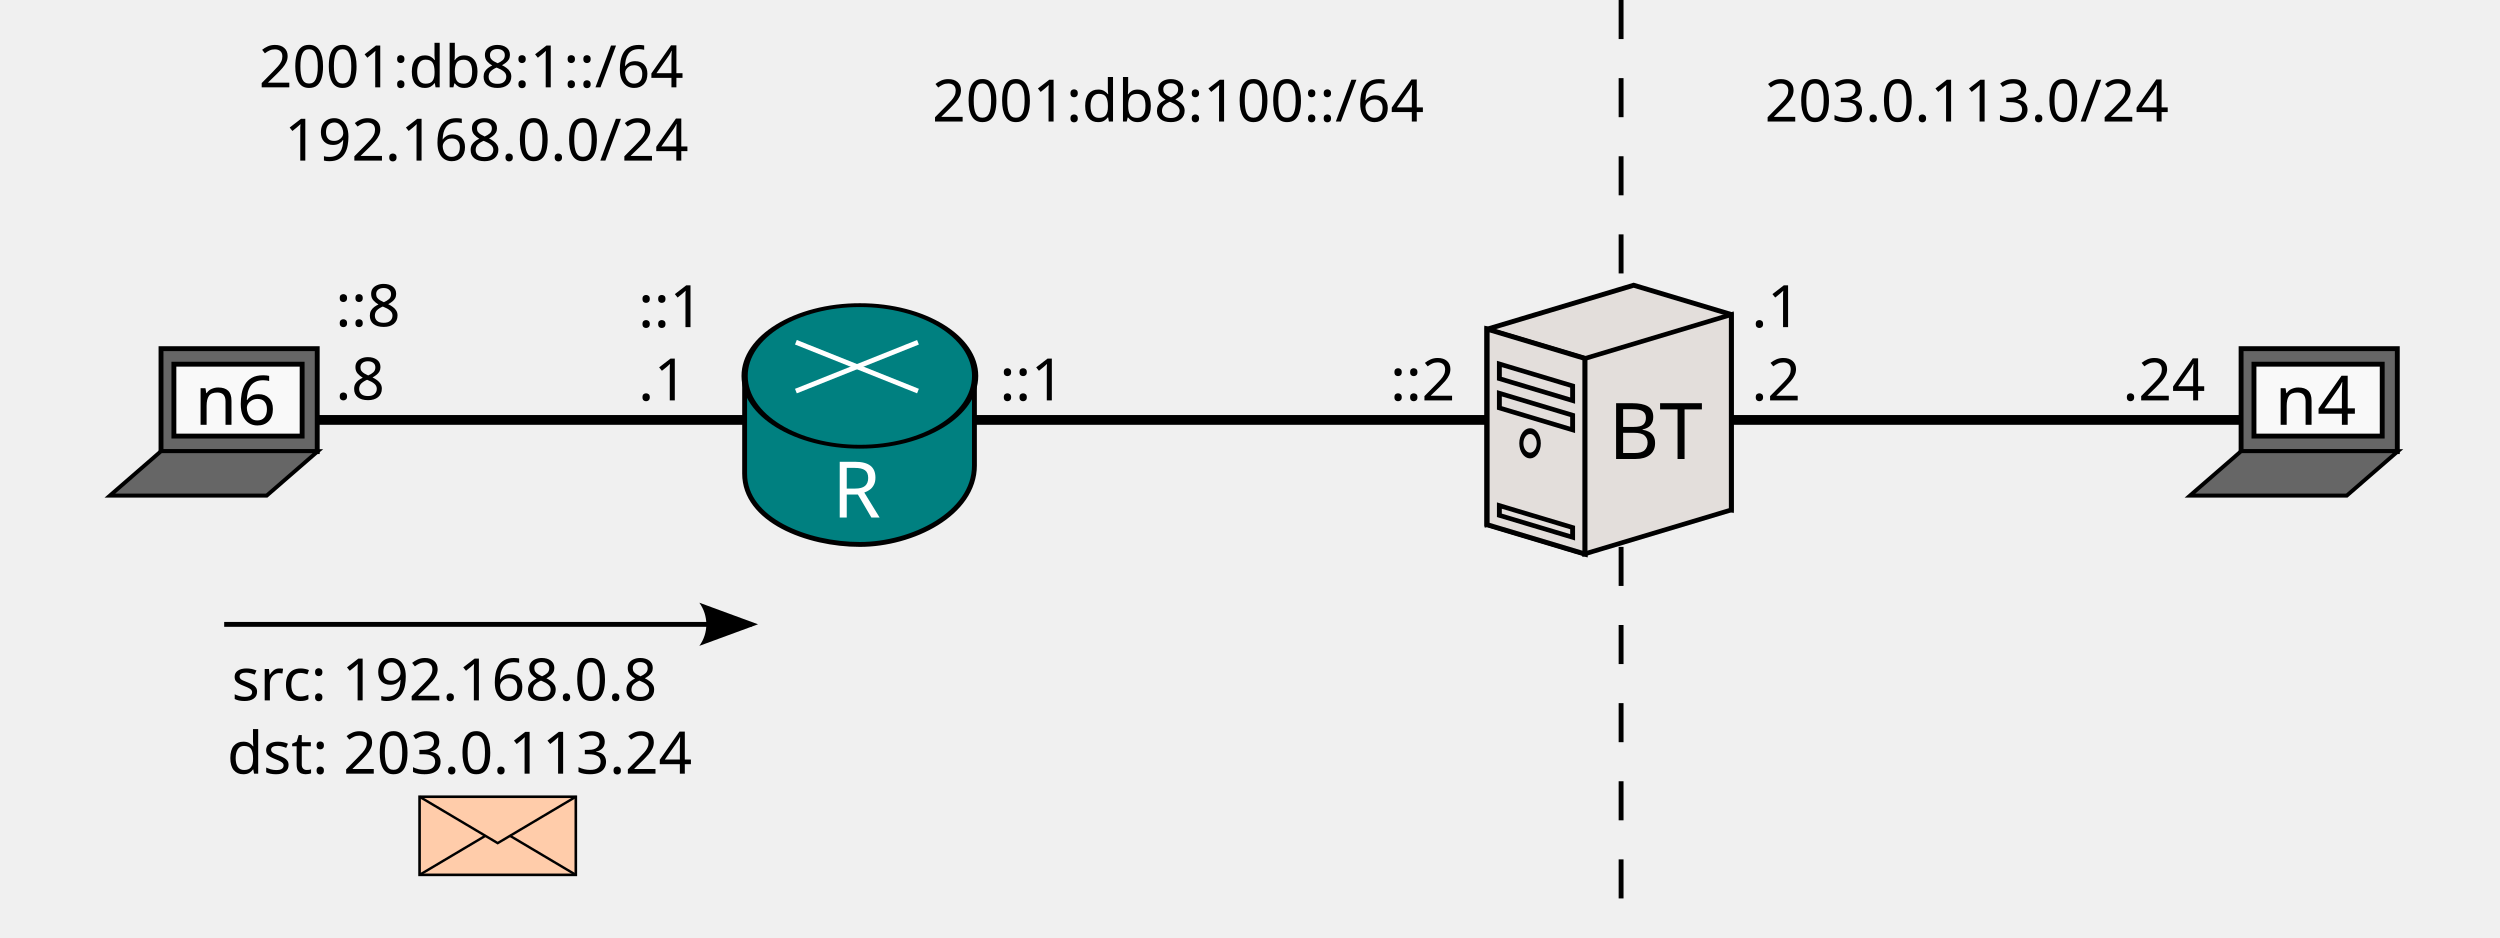
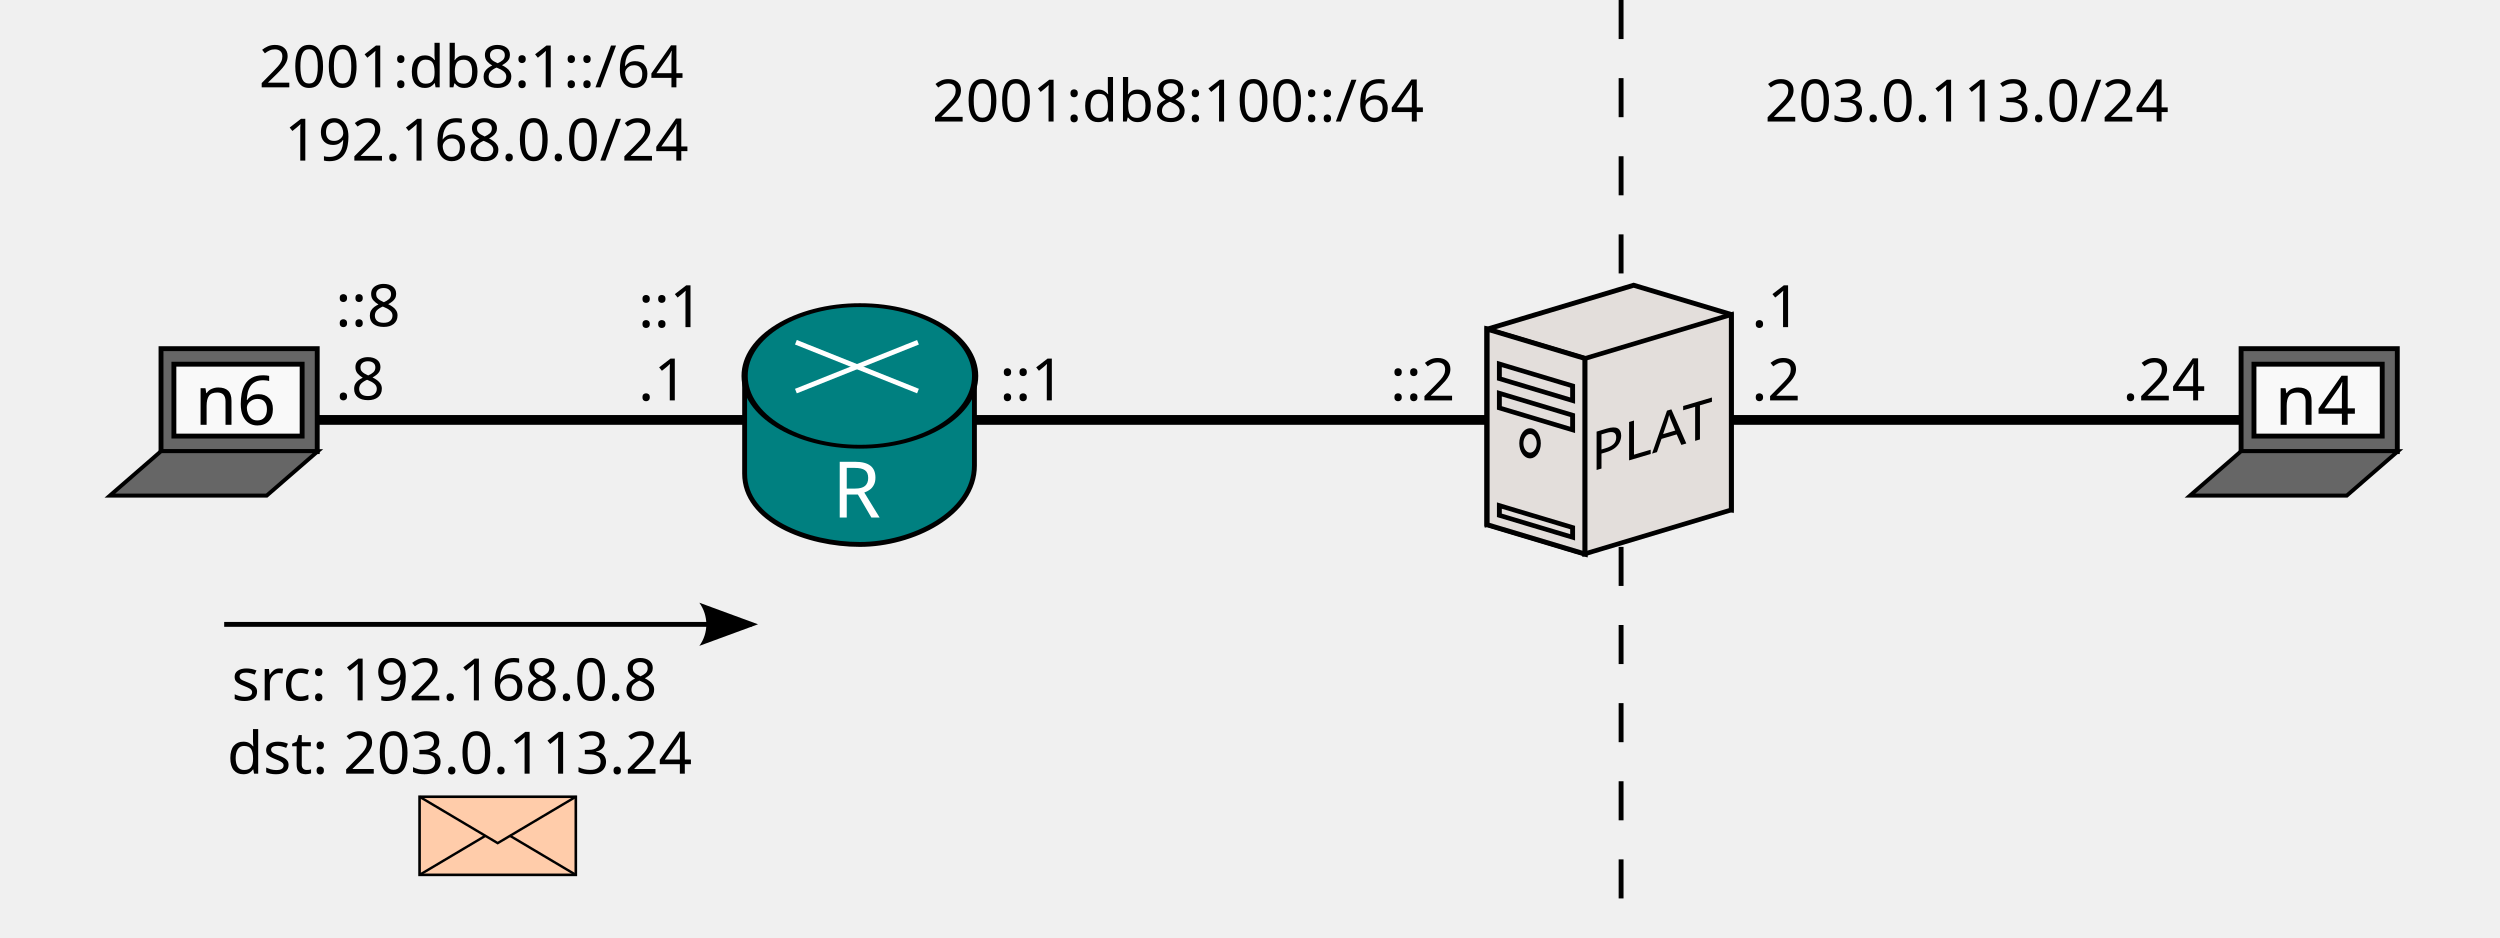
<svg xmlns="http://www.w3.org/2000/svg" xmlns:xlink="http://www.w3.org/1999/xlink" width="512" height="192" id="svg2" version="1.1">
  <defs id="defs4">
    <marker orient="auto" refY="0" refX="0" id="Arrow2Lend" style="overflow:visible">
      <path id="path4784" style="fill-rule:evenodd;stroke-width:0.625;stroke-linejoin:round" d="M 8.719,4.034 -2.207,0.016 8.719,-4.002 c -1.745,2.372 -1.735,5.617 -6e-7,8.035 z" transform="matrix(-1.1,0,0,-1.1,-1.1,0)" />
    </marker>
  </defs>
  <g id="layer1" transform="translate(0,-860.3622)" style="display:inline">
    <path style="fill:none;stroke:#000000;stroke-width:2;stroke-linecap:butt;stroke-linejoin:miter;stroke-opacity:1;stroke-miterlimit:4;stroke-dasharray:none" d="m 48,946.362 424,0" id="path3823" />
    <path style="fill:none;stroke:#000000;stroke-width:1;stroke-linecap:butt;stroke-linejoin:miter;stroke-miterlimit:4;stroke-opacity:1;stroke-dasharray:8, 8;stroke-dashoffset:0" d="m 332,860.362 0,192" id="path3076" />
    <g id="g3150" transform="translate(-120,173.0938)">
      <path id="path3789" d="m 272.5,764.425 0,19.844 c 0,9.528 12.858,14.5 23.594,14.5 10.735,0 23.469,-6.296 23.469,-16.156 l 0,-18.188 z" style="fill:#008080;stroke:#000000;stroke-width:1;stroke-miterlimit:4;stroke-opacity:1;stroke-dasharray:none" />
      <path transform="matrix(0.4859544,0,0,0.2985185,260.004,694.0408)" d="m 122.857,235.219 c 0,26.825 -21.746,48.571 -48.571,48.571 -26.825,0 -48.571,-21.746 -48.571,-48.571 0,-26.825 21.746,-48.571 48.571,-48.571 26.825,0 48.571,21.746 48.571,48.571 z" id="path3771" style="fill:#008080;stroke:#000000;stroke-width:2.626;stroke-miterlimit:4;stroke-opacity:1;stroke-dasharray:none" />
      <path id="path3800" d="m 283,757.362 25,10" style="fill:none;stroke:#ffffff;stroke-width:1px;stroke-linecap:butt;stroke-linejoin:miter;stroke-opacity:1" />
      <path id="path3802" d="m 308,757.362 -25,10" style="fill:none;stroke:#ffffff;stroke-width:1px;stroke-linecap:butt;stroke-linejoin:miter;stroke-opacity:1" />
    </g>
    <text xml:space="preserve" style="font-size:16px;font-style:normal;font-weight:normal;line-height:125%;letter-spacing:0px;word-spacing:0px;fill:#ffffff;fill-opacity:1;stroke:none;font-family:Sans" x="170.43" y="966.362" id="text3019">
      <tspan id="tspan3021" x="170.43" y="966.362">R</tspan>
    </text>
    <g id="g3141" style="display:inline" transform="matrix(0.7270794,0,0,0.7270794,12.98127,140.8063)">
      <rect style="fill:#666666;stroke:#000000;stroke-width:1.375;stroke-miterlimit:4;stroke-dasharray:none" id="rect3143" width="44" height="29" x="27.5" y="163.5" transform="translate(0,924.3622)" />
      <rect style="fill:#666666;stroke:#000000;stroke-width:1.699;stroke-miterlimit:4;stroke-dasharray:none" id="rect3145" width="44.176" height="19.089" x="1313.716" y="1703.361" transform="matrix(1,0,-0.7551013,0.6556081,0,0)" />
      <rect transform="translate(0,924.3622)" style="fill:#f9f9f9;stroke:#000000;stroke-width:1.375;stroke-miterlimit:4;stroke-dasharray:none" id="rect3147" width="36.125" height="20.25" x="31.125" y="167.875" />
    </g>
    <text xml:space="preserve" style="font-size:14px;font-style:normal;font-weight:normal;line-height:125%;letter-spacing:0px;word-spacing:0px;fill:#000000;fill-opacity:1;stroke:none;font-family:Sans" x="39.891" y="947.362" id="text3023">
      <tspan id="tspan3025" x="39.891" y="947.362">n6</tspan>
    </text>
    <g id="use3037" style="display:inline" transform="translate(304.5723,724.1521)">
      <path style="fill:#e3dedb;stroke:#000000;stroke-width:1;stroke-miterlimit:4;stroke-opacity:1;stroke-dasharray:none;stroke-dashoffset:0;display:inline" d="m 30,194.625 -30,9 0,40 30,-9 20,6 0,-40 -20,-6 z" id="path3046" />
      <rect style="fill:#ffe680;stroke:#000000;stroke-width:1.145;stroke-miterlimit:4;stroke-opacity:1;stroke-dasharray:none;stroke-dashoffset:0;display:inline" id="rect3048" width="20" height="40" x="0" y="1000" transform="matrix(1,0.3,0,1,0,-796.3622)" />
      <rect transform="matrix(1,-0.3,0,1,0,-796.3622)" y="1012" x="20" height="40" width="30" id="rect3050" style="fill:#e3dedb;stroke:#000000;stroke-width:1;stroke-miterlimit:4;stroke-opacity:1;stroke-dasharray:none;stroke-dashoffset:0;display:inline" />
      <rect transform="matrix(1,0.3,0,1,0,-796.3622)" y="1000" x="0" height="40" width="20" id="rect3052" style="fill:#e3dedb;stroke:#000000;stroke-width:1;stroke-miterlimit:4;stroke-opacity:1;stroke-dasharray:none;stroke-dashoffset:0;display:inline" />
      <rect style="fill:none;stroke:#000000;stroke-width:1;stroke-miterlimit:4;stroke-opacity:1;stroke-dasharray:none;stroke-dashoffset:0;display:inline" id="rect3054" width="15" height="3" x="2.5" y="210" transform="matrix(1,0.3,0,1,0,0)" />
      <rect transform="matrix(1,0.3,0,1,0,0)" y="216" x="2.5" height="3" width="15" id="rect3056" style="fill:none;stroke:#000000;stroke-width:1;stroke-miterlimit:4;stroke-opacity:1;stroke-dasharray:none;stroke-dashoffset:0;display:inline" />
      <rect style="fill:none;stroke:#000000;stroke-width:1;stroke-miterlimit:4;stroke-opacity:1;stroke-dasharray:none;stroke-dashoffset:0;display:inline" id="rect3058" width="15" height="2" x="2.5" y="239" transform="matrix(1,0.3,0,1,0,0)" />
      <path style="fill:none;stroke:#000000;stroke-width:1.184;stroke-miterlimit:4;stroke-opacity:1;stroke-dasharray:none;stroke-dashoffset:0" id="path3060" d="m 12,227 c 0,1.381 -1.119,2.5 -2.5,2.5 -1.381,0 -2.5,-1.119 -2.5,-2.5 0,-1.381 1.119,-2.5 2.5,-2.5 1.381,0 2.5,1.119 2.5,2.5 z" transform="matrix(0.7130212,0,0,1,2.008852,0)" />
    </g>
-     <text id="text3039" y="954.362" x="329.43" style="font-size:16px;font-style:normal;font-weight:normal;line-height:125%;letter-spacing:0px;word-spacing:0px;fill:#000000;fill-opacity:1;stroke:none;font-family:Sans" xml:space="preserve">
-       <tspan y="954.362" x="329.43" id="tspan3041">BT</tspan>
-     </text>
    <use x="0" y="0" xlink:href="#g3141" id="use3051" transform="translate(426,0)" width="512" height="256" />
    <text id="text3053" y="947.362" x="465.891" style="font-size:14px;font-style:normal;font-weight:normal;line-height:125%;letter-spacing:0px;word-spacing:0px;fill:#000000;fill-opacity:1;stroke:none;font-family:Sans" xml:space="preserve">
      <tspan y="947.362" x="465.891" id="tspan3055">n4</tspan>
    </text>
    <flowRoot xml:space="preserve" id="flowRoot3068" style="font-size:12px;font-style:normal;font-weight:normal;line-height:125%;letter-spacing:0px;word-spacing:0px;fill:#000000;fill-opacity:1;stroke:none;font-family:Sans" transform="translate(0,796.3622)">
      <flowRegion id="flowRegion3070">
        <rect id="rect3072" width="198.741" height="116.942" x="13.33" y="-59.077" />
      </flowRegion>
      <flowPara id="flowPara3074" />
    </flowRoot>
    <text xml:space="preserve" style="font-size:12px;font-style:normal;font-weight:normal;text-align:center;line-height:125%;letter-spacing:0px;word-spacing:0px;text-anchor:middle;fill:#000000;fill-opacity:1;stroke:none;font-family:Sans" x="107.438" y="878.249" id="text3028">
      <tspan id="tspan3030" x="107.438" y="878.249">2001:db8:1::/64</tspan>
      <tspan x="107.438" y="893.249" id="tspan3032">192.168.0.0/24</tspan>
    </text>
    <text xml:space="preserve" style="font-size:12px;font-style:normal;font-weight:normal;line-height:125%;letter-spacing:0px;word-spacing:0px;fill:#000000;fill-opacity:1;stroke:none;font-family:Sans" x="68.717" y="927.192" id="text3034">
      <tspan id="tspan3036" x="68.717" y="927.192">::8</tspan>
      <tspan x="68.717" y="942.192" id="tspan3038">.8</tspan>
    </text>
    <text xml:space="preserve" style="font-size:12px;font-style:normal;font-weight:normal;line-height:125%;letter-spacing:0px;word-spacing:0px;fill:#000000;fill-opacity:1;stroke:none;font-family:Sans" x="130.717" y="927.362" id="text3040">
      <tspan id="tspan3042" x="130.717" y="927.362">::1</tspan>
      <tspan x="130.717" y="942.362" id="tspan3044">.1</tspan>
    </text>
    <text id="text3046" y="885.249" x="249.078" style="font-size:12px;font-style:normal;font-weight:normal;text-align:center;line-height:125%;letter-spacing:0px;word-spacing:0px;text-anchor:middle;fill:#000000;fill-opacity:1;stroke:none;font-family:Sans" xml:space="preserve">
      <tspan id="tspan3050" y="885.249" x="249.078">2001:db8:100::/64</tspan>
    </text>
    <text xml:space="preserve" style="font-size:12px;font-style:normal;font-weight:normal;line-height:125%;letter-spacing:0px;word-spacing:0px;fill:#000000;fill-opacity:1;stroke:none;font-family:Sans" x="361.428" y="885.249" id="text3054">
      <tspan id="tspan3056" x="361.428" y="885.249">203.0.113.0/24</tspan>
    </text>
    <text id="text3058" y="942.362" x="204.717" style="font-size:12px;font-style:normal;font-weight:normal;line-height:125%;letter-spacing:0px;word-spacing:0px;fill:#000000;fill-opacity:1;stroke:none;font-family:Sans" xml:space="preserve">
      <tspan id="tspan3062" y="942.362" x="204.717">::1</tspan>
    </text>
    <text xml:space="preserve" style="font-size:12px;font-style:normal;font-weight:normal;line-height:125%;letter-spacing:0px;word-spacing:0px;fill:#000000;fill-opacity:1;stroke:none;font-family:Sans" x="284.717" y="942.362" id="text3066">
      <tspan x="284.717" y="942.362" id="tspan3068">::2</tspan>
    </text>
    <text id="text3070" y="927.362" x="358.717" style="font-size:12px;font-style:normal;font-weight:normal;line-height:125%;letter-spacing:0px;word-spacing:0px;fill:#000000;fill-opacity:1;stroke:none;font-family:Sans" xml:space="preserve">
      <tspan id="tspan3072" y="927.362" x="358.717">.1</tspan>
      <tspan y="942.362" x="358.717" id="tspan3074">.2</tspan>
    </text>
    <text xml:space="preserve" style="font-size:12px;font-style:normal;font-weight:normal;line-height:125%;letter-spacing:0px;word-spacing:0px;fill:#000000;fill-opacity:1;stroke:none;font-family:Sans" x="434.717" y="942.362" id="text3076">
      <tspan id="tspan3080" x="434.717" y="942.362">.24</tspan>
    </text>
    <path style="fill:none;stroke:#000000;stroke-width:1;stroke-linecap:butt;stroke-linejoin:miter;stroke-miterlimit:4;stroke-opacity:1;stroke-dasharray:none;marker-end:url(#Arrow2Lend);display:inline" d="m 45.913,988.234 108,0" id="path4243" />
    <g style="display:inline" id="g3848" transform="matrix(0.5,0,0,0.5,85.92759,513.3536)">
      <path id="rect3839" d="m 0,1020.362 64,0 0,32 -64,0 z" style="fill:#ffccaa;fill-opacity:1;stroke:#000000;stroke-width:1.071;stroke-miterlimit:4;stroke-opacity:1;stroke-dashoffset:0" />
      <path transform="translate(0,540.3622)" id="path3841" d="m 0,480 32,19 32,-19" style="fill:none;stroke:#000000;stroke-width:1px;stroke-linecap:butt;stroke-linejoin:miter;stroke-opacity:1" />
      <path style="fill:none;stroke:#000000;stroke-width:1px;stroke-linecap:butt;stroke-linejoin:miter;stroke-opacity:1" d="m 0,1052.362 26.994,-16.027 m 10.027,0.01 L 64,1052.362" id="path3843" />
    </g>
    <text xml:space="preserve" style="font-size:12px;font-style:normal;font-weight:normal;text-align:center;line-height:125%;letter-spacing:0px;word-spacing:0px;text-anchor:middle;fill:#000000;fill-opacity:1;stroke:none;display:inline;font-family:Sans" x="101.928" y="1003.803" id="text4233">
      <tspan x="101.928" y="1003.803" id="tspan4241">src: 192.168.0.8</tspan>
      <tspan x="101.928" y="1018.803" id="tspan3075">dst: 203.0.113.24</tspan>
    </text>
+     <text id="text3039-9" y="1053.328" x="325.92" style="font-size:11px;font-style:normal;font-weight:normal;line-height:125%;letter-spacing:0px;word-spacing:0px;fill:#000000;fill-opacity:1;stroke:none;display:inline;font-family:Sans" xml:space="preserve" transform="matrix(1,-0.2957697,0,1,0,0)">
+       <tspan y="1053.328" x="325.92" id="tspan3041-0">PLAT</tspan>
+     </text>
  </g>
</svg>
